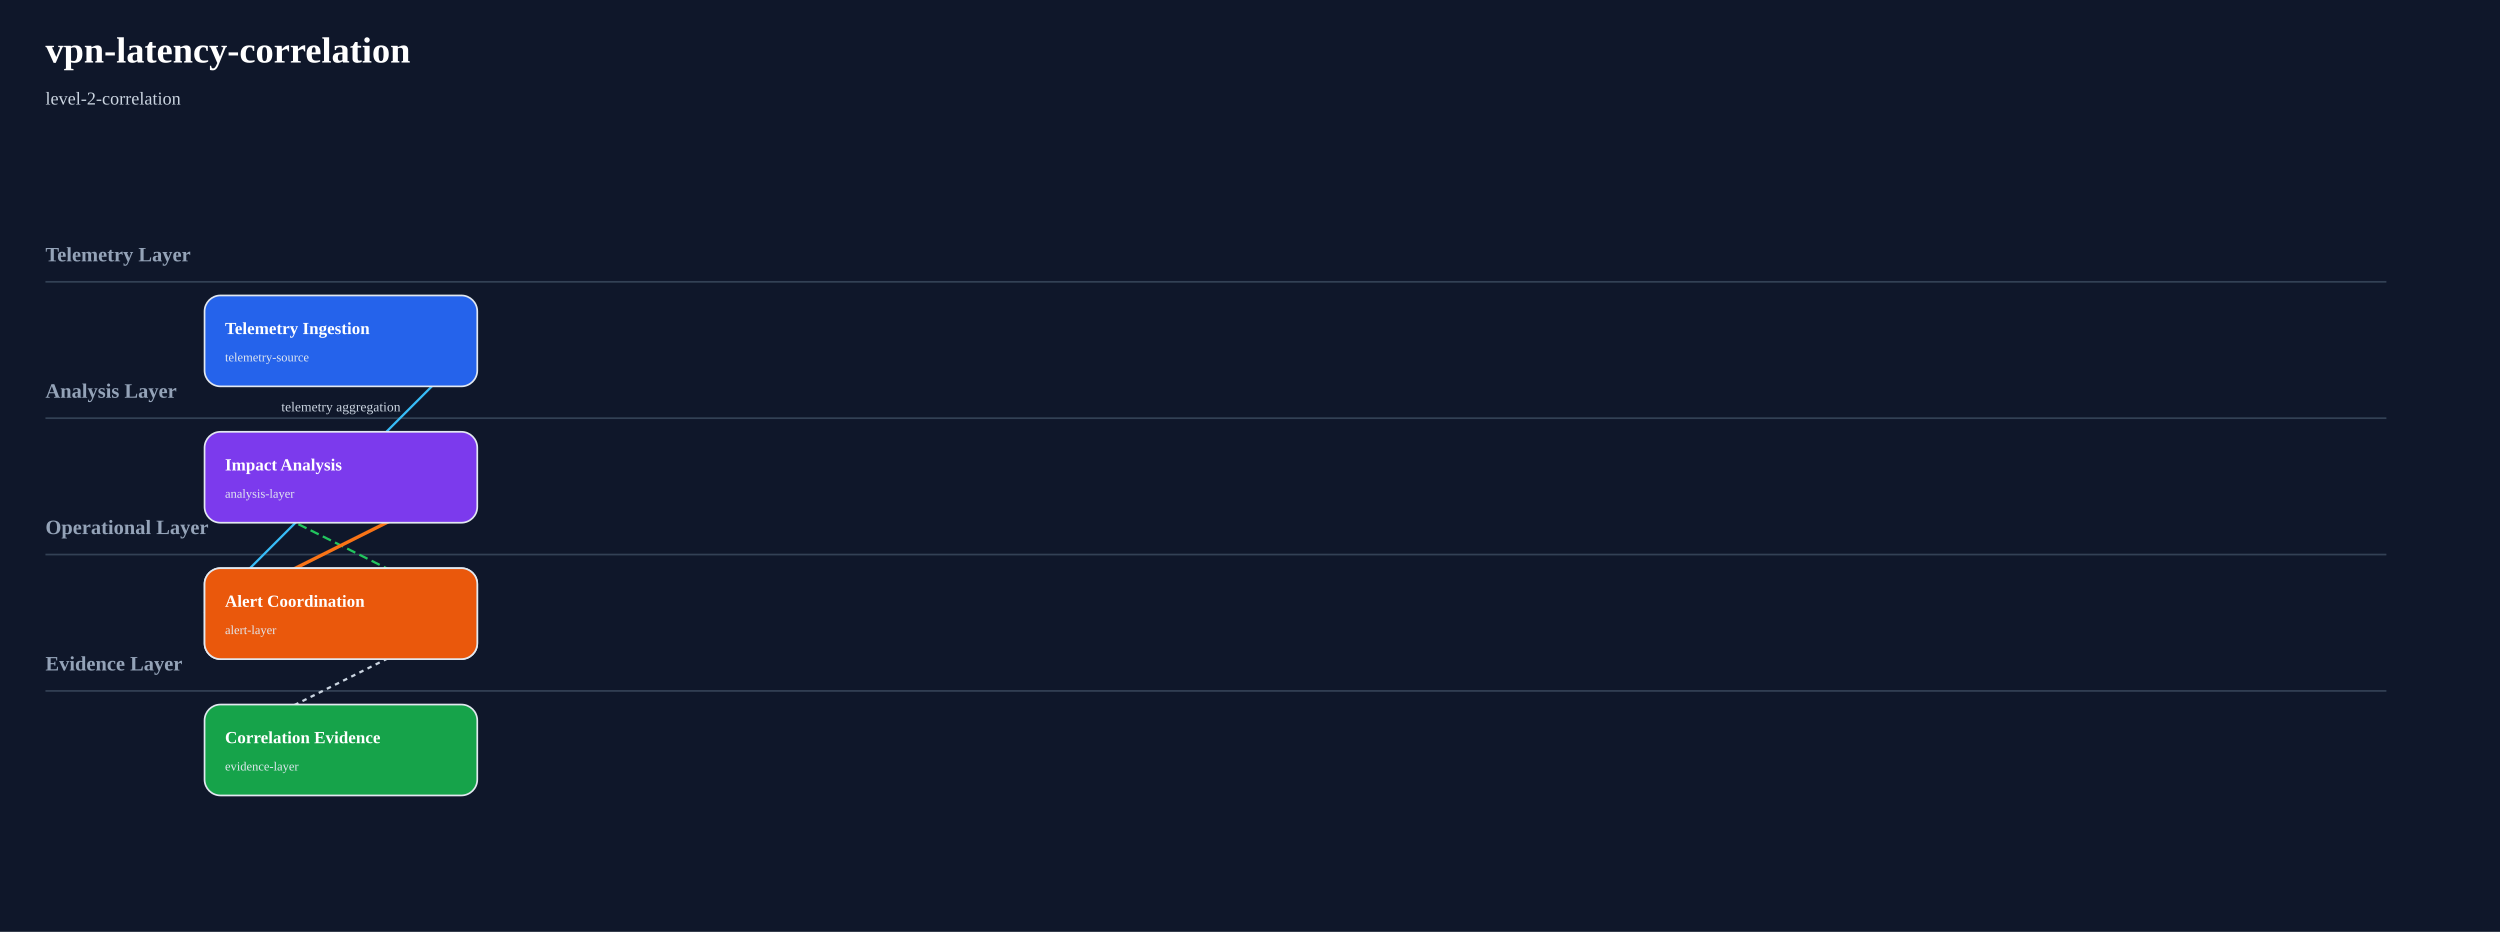
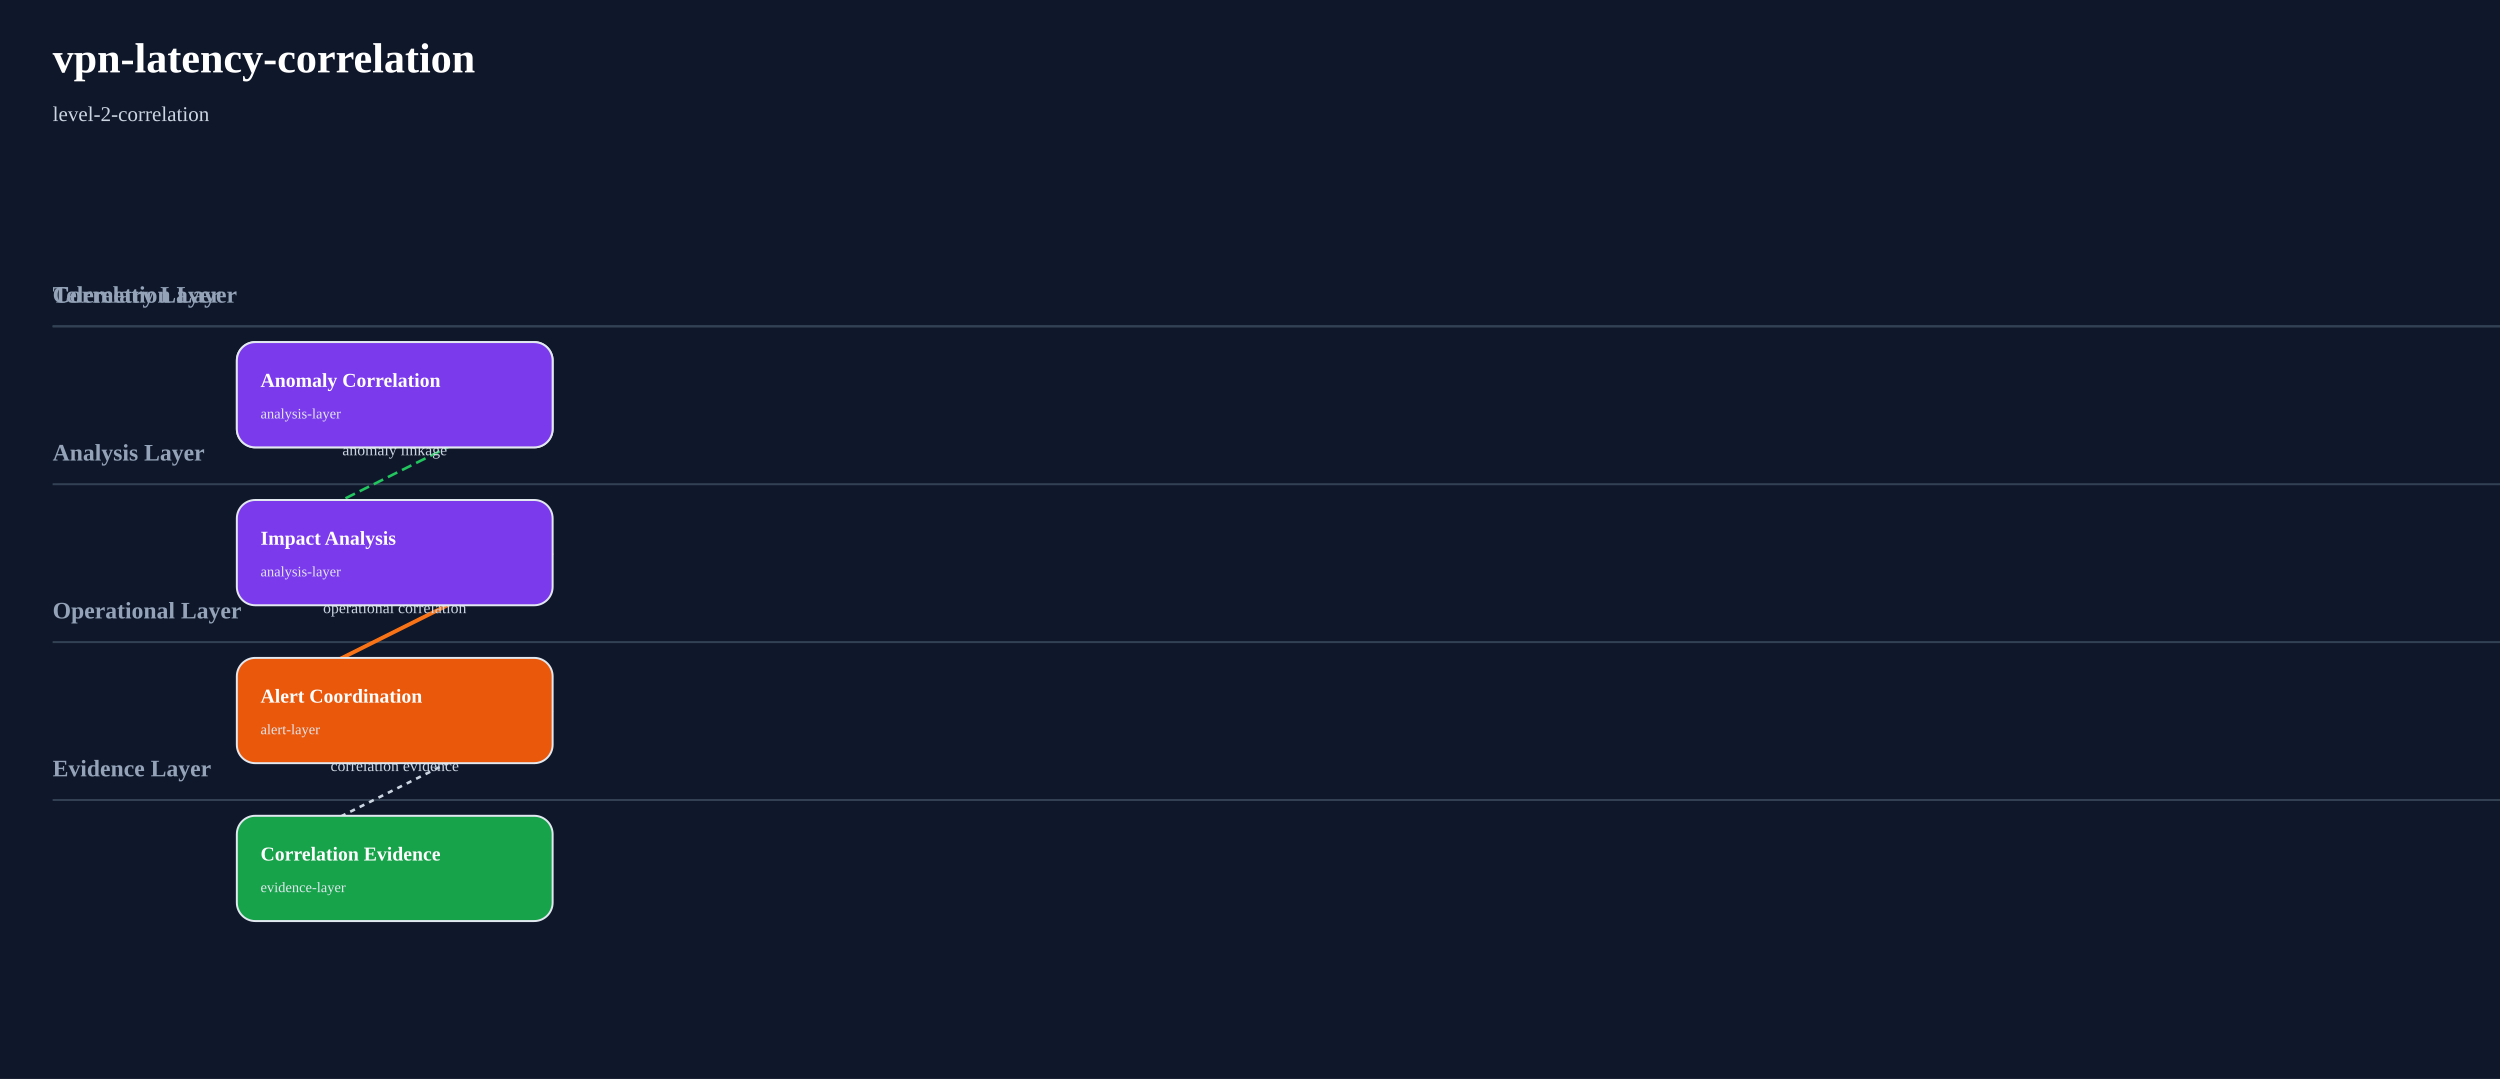
- <svg xmlns="http://www.w3.org/2000/svg" width="2200" height="820">
+ <svg xmlns="http://www.w3.org/2000/svg" width="1900" height="820">
  <rect width="100%" height="100%" fill="#0f172a" />
  <defs>
    <marker id="arrow" markerWidth="10" markerHeight="10" refX="9" refY="3" orient="auto" markerUnits="strokeWidth">
      <path d="M0,0 L0,6 L9,3 z" fill="#94a3b8" />
    </marker>
  </defs>
  <text x="40" y="55" fill="#ffffff" font-size="32" font-weight="bold">vpn-latency-correlation</text>
  <text x="40" y="92" fill="#cbd5e1" font-size="16">level-2-correlation</text>
  <text x="40" y="230" fill="#94a3b8" font-size="18" font-weight="bold">Telemetry Layer</text>
  <line x1="40" y1="248" x2="2100" y2="248" stroke="#334155" stroke-width="1.5" />
-   <text x="40" y="-30" fill="#94a3b8" font-size="18" font-weight="bold">Correlation Layer</text>
-   <line x1="40" y1="-12" x2="2100" y2="-12" stroke="#334155" stroke-width="1.5" />
+   <text x="40" y="230" fill="#94a3b8" font-size="18" font-weight="bold">Correlation Layer</text>
+   <line x1="40" y1="248" x2="2100" y2="248" stroke="#334155" stroke-width="1.5" />
  <text x="40" y="350" fill="#94a3b8" font-size="18" font-weight="bold">Analysis Layer</text>
  <line x1="40" y1="368" x2="2100" y2="368" stroke="#334155" stroke-width="1.5" />
  <text x="40" y="470" fill="#94a3b8" font-size="18" font-weight="bold">Operational Layer</text>
  <line x1="40" y1="488" x2="2100" y2="488" stroke="#334155" stroke-width="1.5" />
  <text x="40" y="590" fill="#94a3b8" font-size="18" font-weight="bold">Evidence Layer</text>
  <line x1="40" y1="608" x2="2100" y2="608" stroke="#334155" stroke-width="1.5" />
-   <line x1="420" y1="300" x2="180" y2="540" stroke="#38bdf8" stroke-width="2" stroke-dasharray="" marker-end="url(#arrow)" />
-   <text x="300.0" y="362.0" fill="#cbd5e1" font-size="12" text-anchor="middle">telemetry aggregation</text>
-   <line x1="420" y1="540" x2="180" y2="420" stroke="#22c55e" stroke-width="2" stroke-dasharray="8,4" marker-end="url(#arrow)" />
-   <text x="300.0" y="422.0" fill="#cbd5e1" font-size="12" text-anchor="middle">anomaly linkage</text>
+   <line x1="420" y1="300" x2="180" y2="300" stroke="#38bdf8" stroke-width="2" stroke-dasharray="" marker-end="url(#arrow)" />
+   <text x="300.0" y="286.0" fill="#cbd5e1" font-size="12" text-anchor="middle">telemetry aggregation</text>
+   <line x1="420" y1="300" x2="180" y2="420" stroke="#22c55e" stroke-width="2" stroke-dasharray="8,4" marker-end="url(#arrow)" />
+   <text x="300.0" y="346.0" fill="#cbd5e1" font-size="12" text-anchor="middle">anomaly linkage</text>
  <line x1="420" y1="420" x2="180" y2="540" stroke="#f97316" stroke-width="3" stroke-dasharray="" marker-end="url(#arrow)" />
-   <text x="300.0" y="422.0" fill="#cbd5e1" font-size="12" text-anchor="middle">operational correlation</text>
+   <text x="300.0" y="466.0" fill="#cbd5e1" font-size="12" text-anchor="middle">operational correlation</text>
  <line x1="420" y1="540" x2="180" y2="660" stroke="#cbd5e1" stroke-width="2" stroke-dasharray="4,4" marker-end="url(#arrow)" />
-   <text x="300.0" y="542.0" fill="#cbd5e1" font-size="12" text-anchor="middle">correlation evidence</text>
+   <text x="300.0" y="586.0" fill="#cbd5e1" font-size="12" text-anchor="middle">correlation evidence</text>
  <rect x="180" y="260" width="240" height="80" rx="14" fill="#2563eb" stroke="#e2e8f0" stroke-width="1.5" />
  <text x="198" y="294" fill="#ffffff" font-size="15" font-weight="bold">Telemetry Ingestion</text>
  <text x="198" y="318" fill="#e2e8f0" font-size="11">telemetry-source</text>
-   <rect x="180" y="500" width="240" height="80" rx="14" fill="#7c3aed" stroke="#e2e8f0" stroke-width="1.5" />
-   <text x="198" y="534" fill="#ffffff" font-size="15" font-weight="bold">Anomaly Correlation</text>
-   <text x="198" y="558" fill="#e2e8f0" font-size="11">analysis-layer</text>
+   <rect x="180" y="260" width="240" height="80" rx="14" fill="#7c3aed" stroke="#e2e8f0" stroke-width="1.5" />
+   <text x="198" y="294" fill="#ffffff" font-size="15" font-weight="bold">Anomaly Correlation</text>
+   <text x="198" y="318" fill="#e2e8f0" font-size="11">analysis-layer</text>
  <rect x="180" y="380" width="240" height="80" rx="14" fill="#7c3aed" stroke="#e2e8f0" stroke-width="1.5" />
  <text x="198" y="414" fill="#ffffff" font-size="15" font-weight="bold">Impact Analysis</text>
  <text x="198" y="438" fill="#e2e8f0" font-size="11">analysis-layer</text>
  <rect x="180" y="500" width="240" height="80" rx="14" fill="#ea580c" stroke="#e2e8f0" stroke-width="1.5" />
  <text x="198" y="534" fill="#ffffff" font-size="15" font-weight="bold">Alert Coordination</text>
  <text x="198" y="558" fill="#e2e8f0" font-size="11">alert-layer</text>
  <rect x="180" y="620" width="240" height="80" rx="14" fill="#16a34a" stroke="#e2e8f0" stroke-width="1.5" />
  <text x="198" y="654" fill="#ffffff" font-size="15" font-weight="bold">Correlation Evidence</text>
  <text x="198" y="678" fill="#e2e8f0" font-size="11">evidence-layer</text>
</svg>
